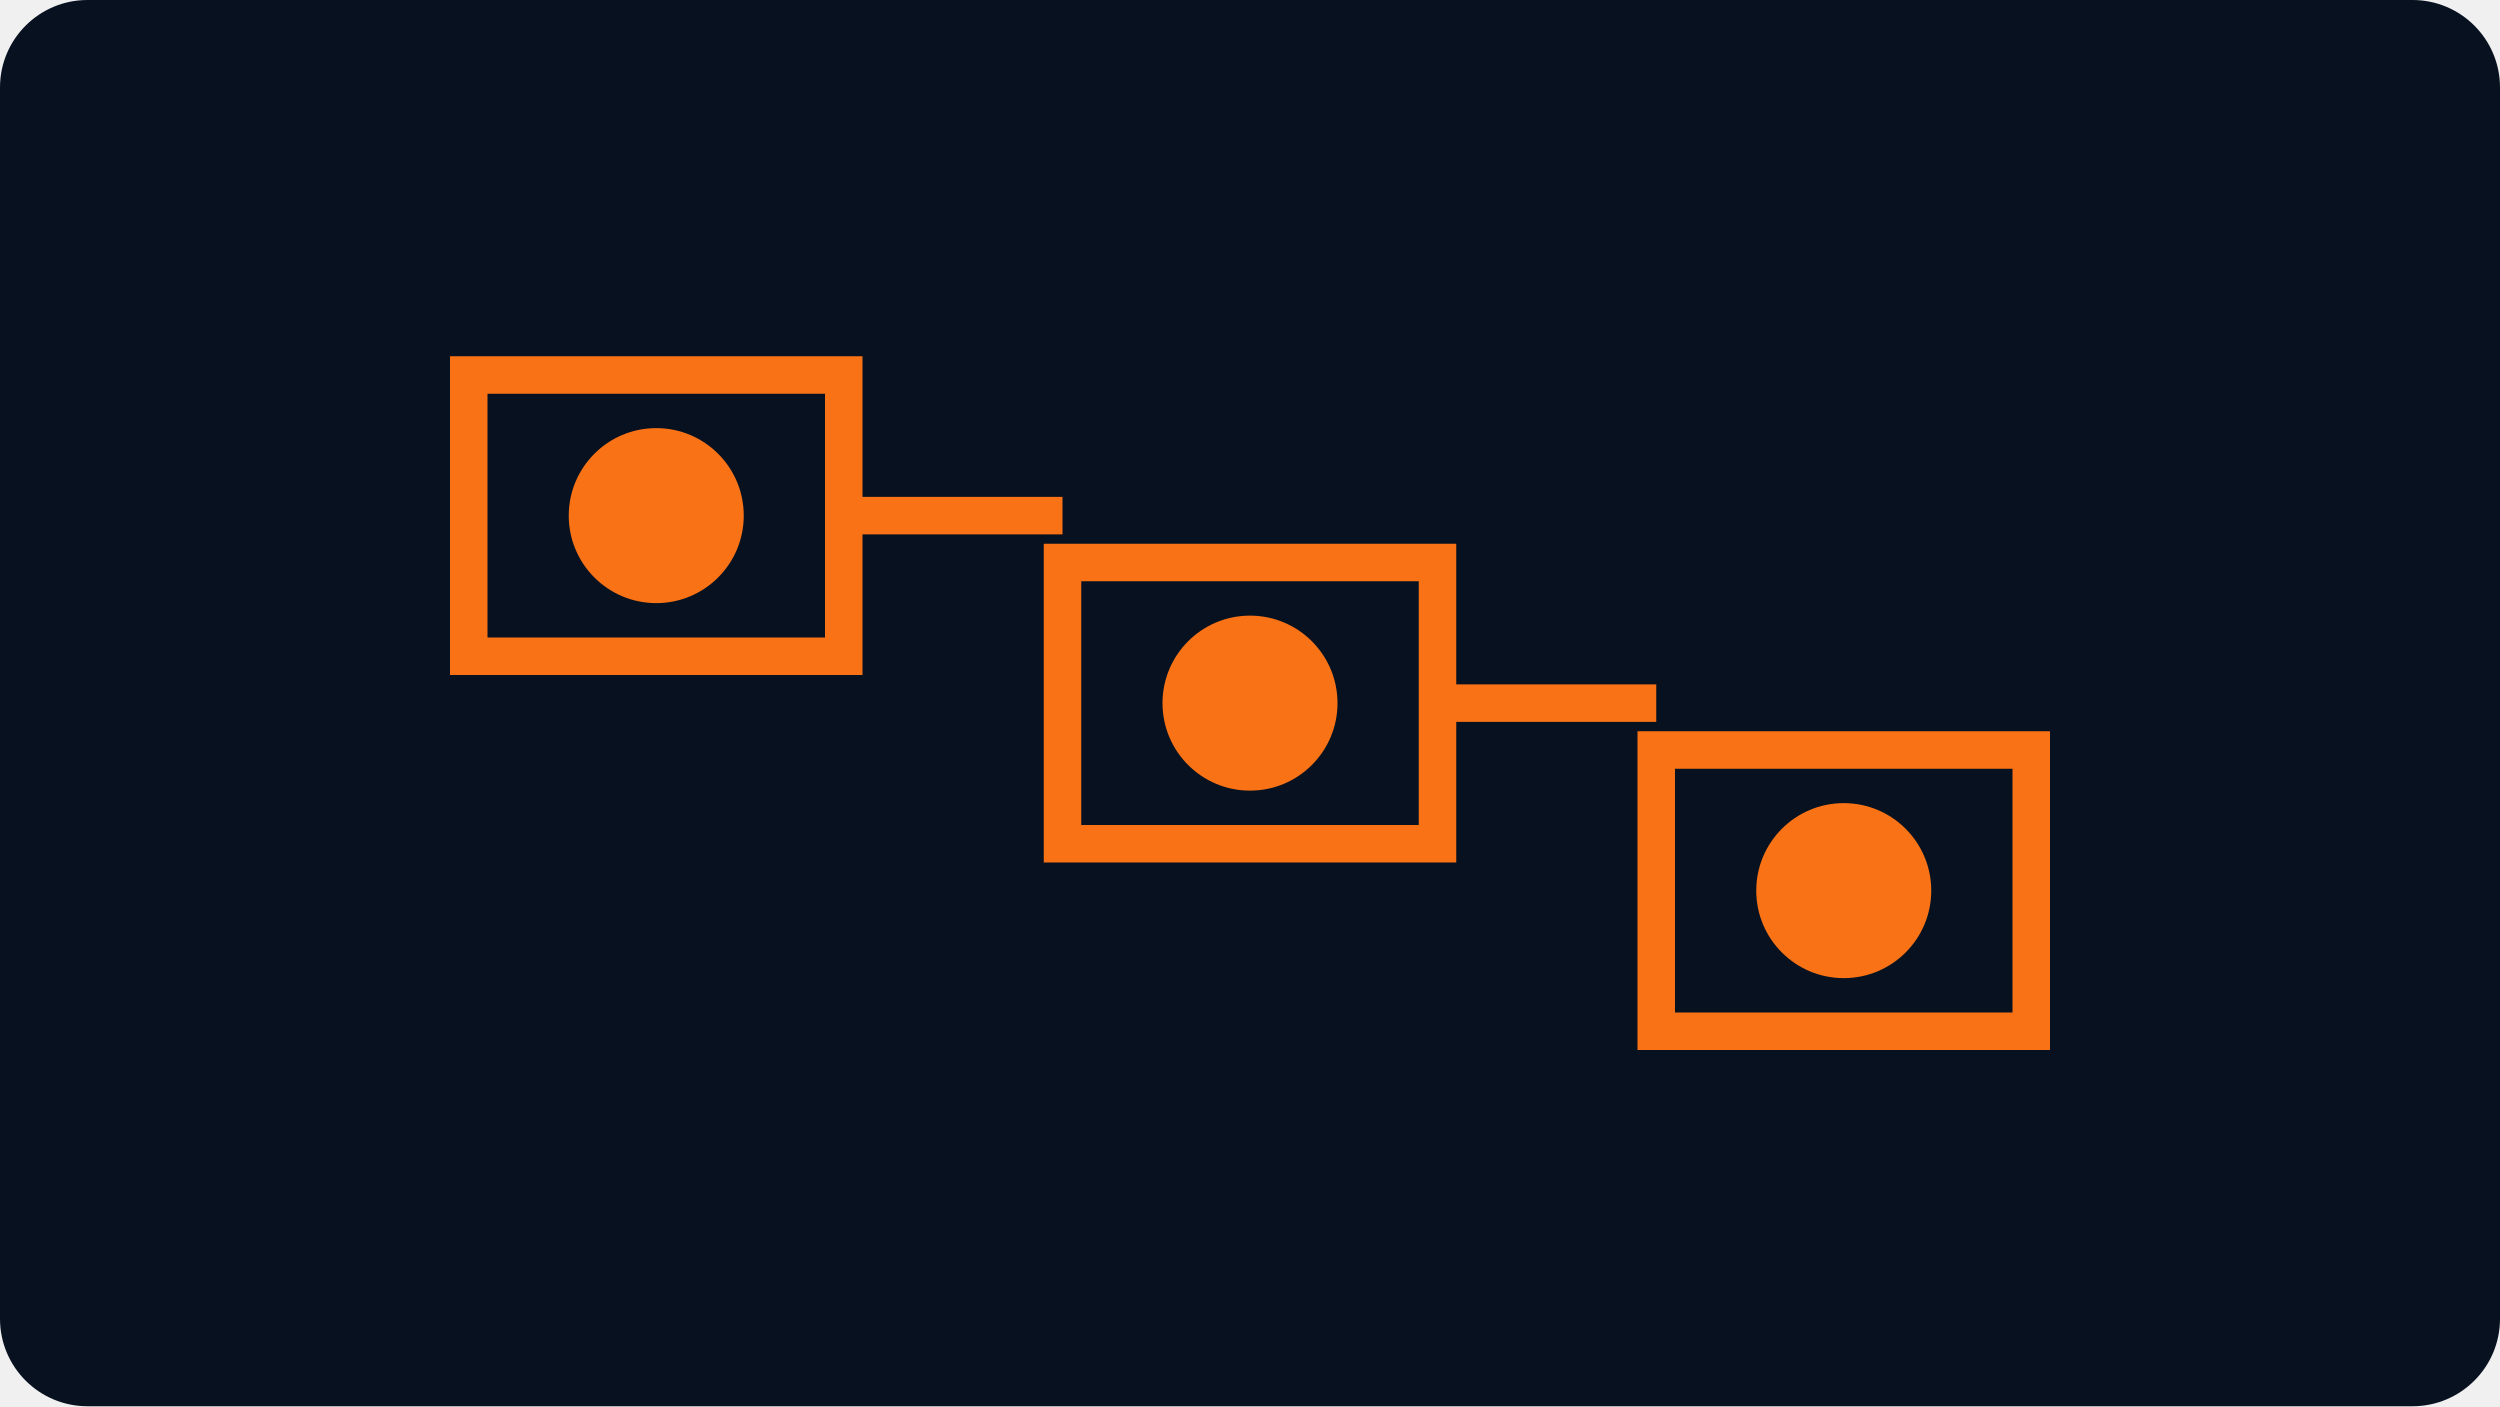
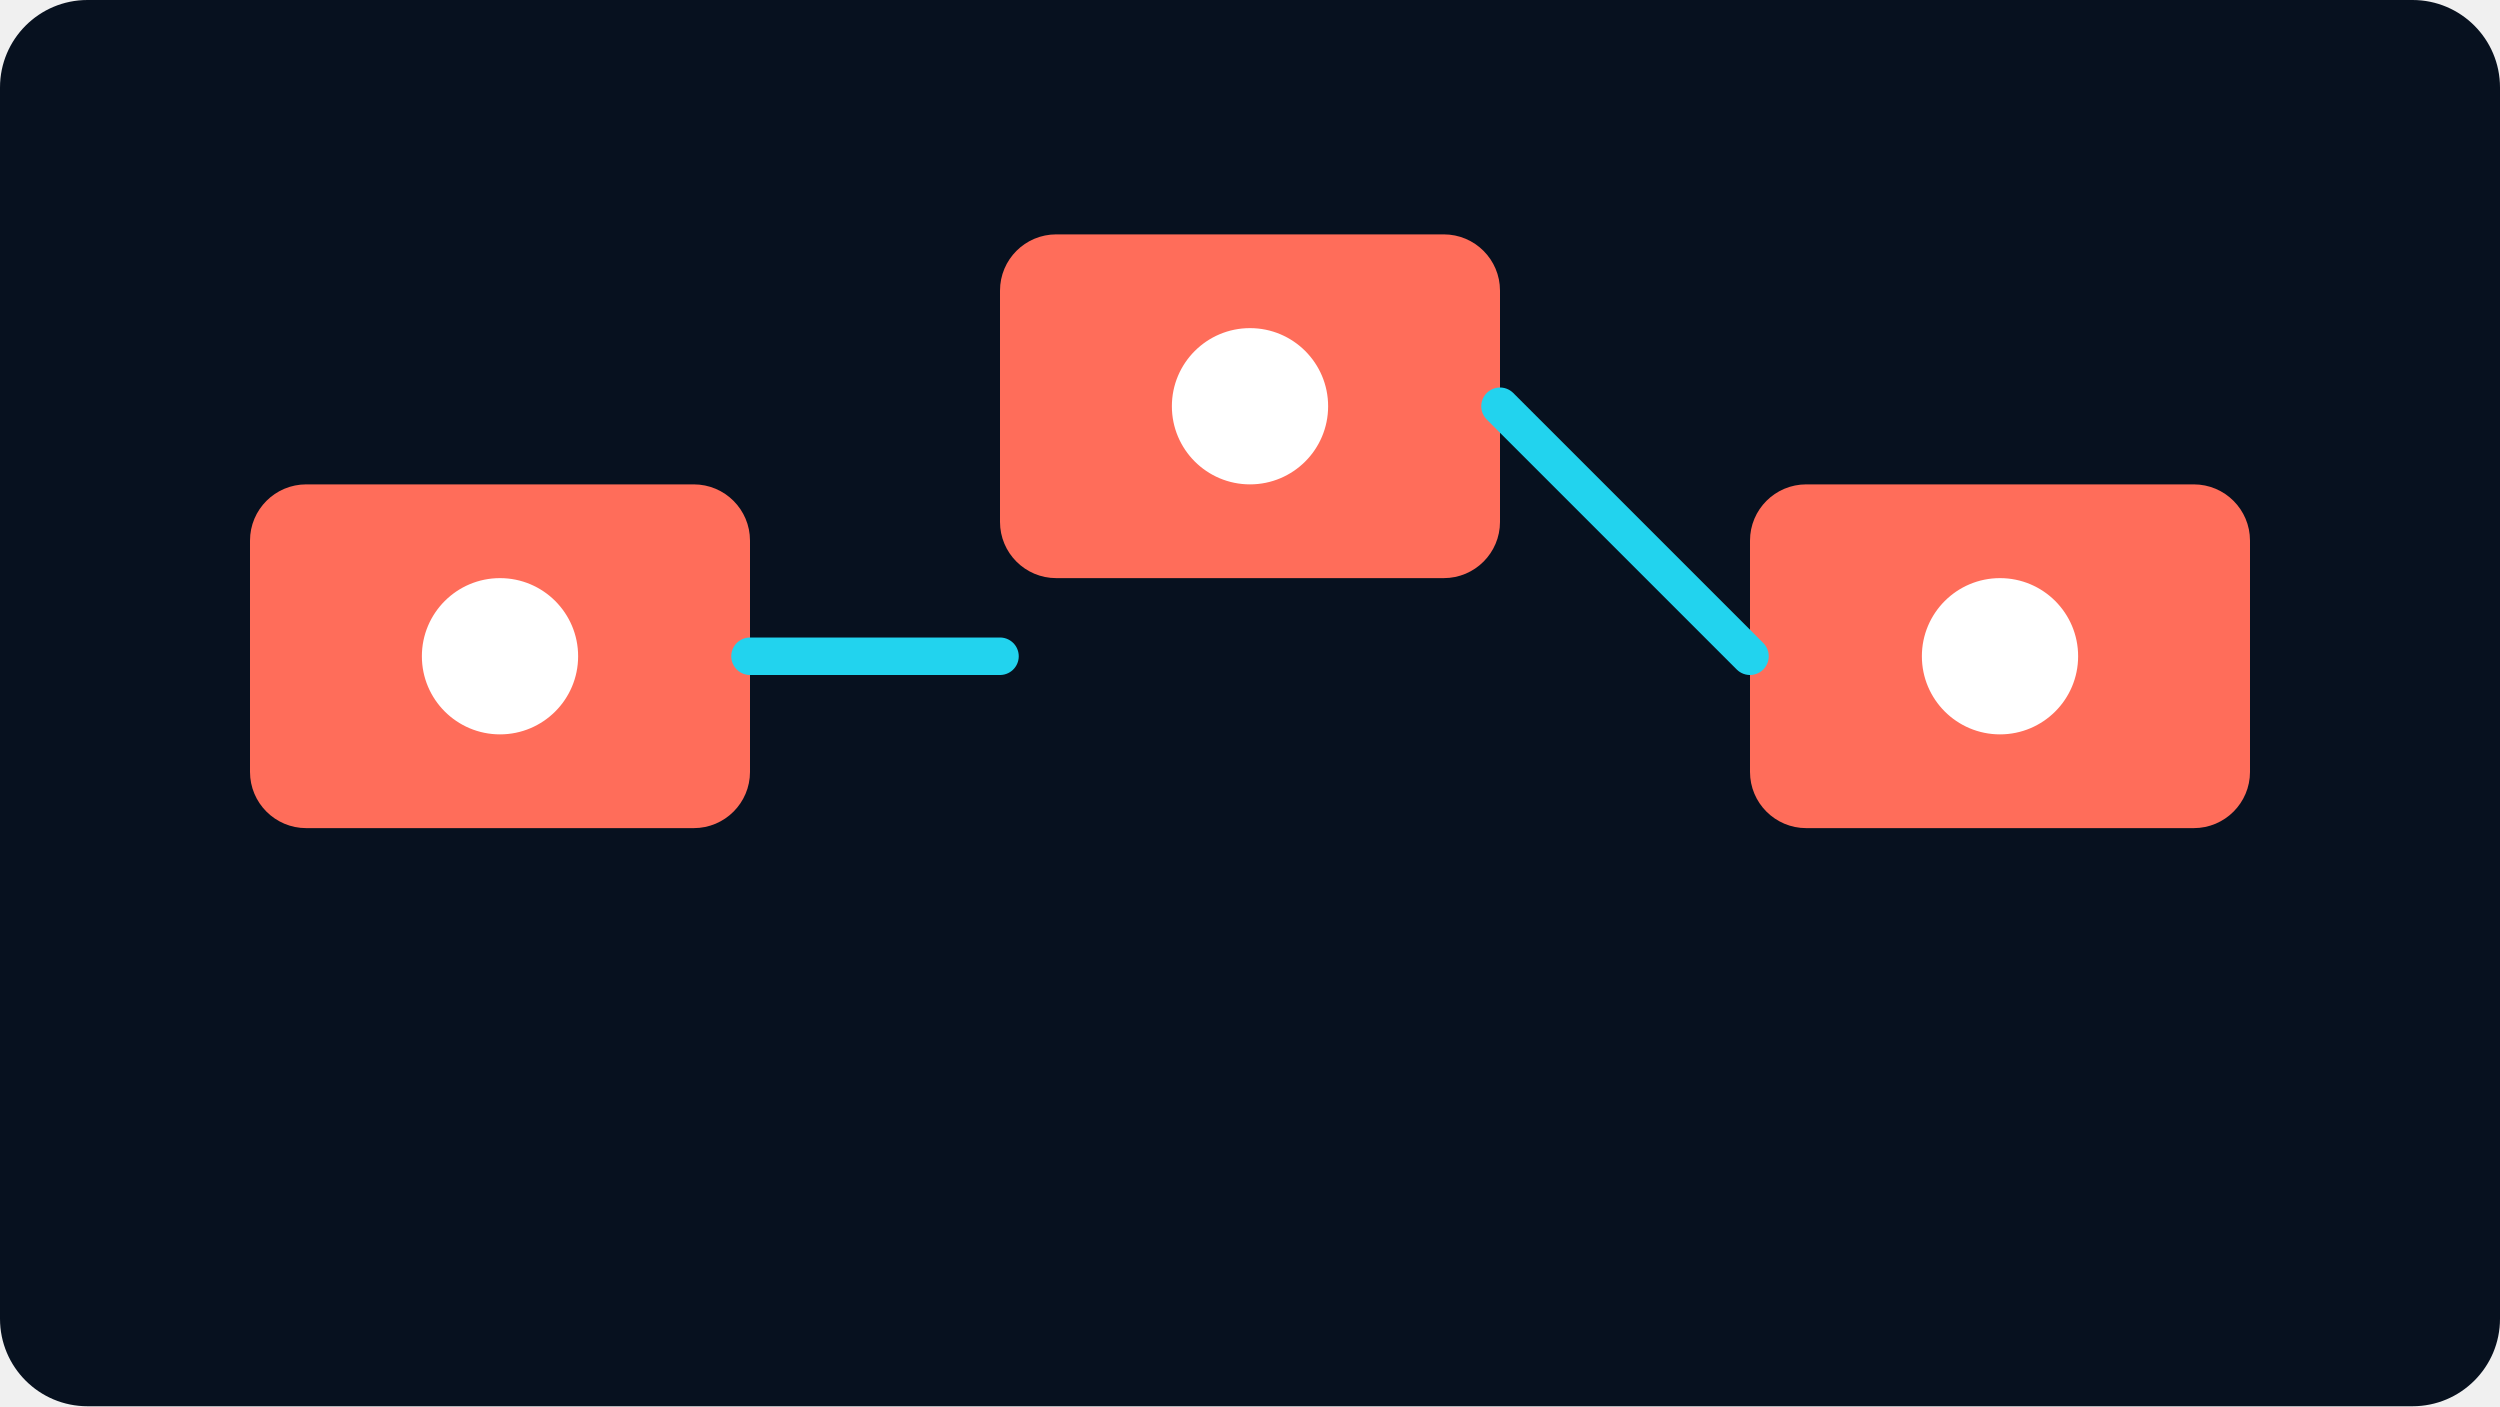
<svg xmlns="http://www.w3.org/2000/svg" viewBox="0 0 800 450">
  <rect width="800" height="450" rx="28" fill="#07111f" />
-   <g fill="none" stroke="#f97316" stroke-width="12">
-     <path d="M150 120h120v90H150zM340 180h120v90H340zM530 240h120v90H530z" />
-     <path d="M270 165h70M460 225h70" />
+   <g fill="#ff6d5a">
+     <rect x="80" y="155" width="160" height="110" rx="18" />
+     <rect x="320" y="75" width="160" height="110" rx="18" />
+     <rect x="560" y="155" width="160" height="110" rx="18" />
  </g>
-   <circle cx="210" cy="165" r="28" fill="#f97316" />
-   <circle cx="400" cy="225" r="28" fill="#f97316" />
-   <circle cx="590" cy="285" r="28" fill="#f97316" />
+   <path d="M240 210h80M480 130l80 80" stroke="#22d3ee" stroke-width="12" fill="none" stroke-linecap="round" />
+   <circle cx="160" cy="210" r="25" fill="#fff" />
+   <circle cx="400" cy="130" r="25" fill="#fff" />
+   <circle cx="640" cy="210" r="25" fill="#fff" />
</svg>
